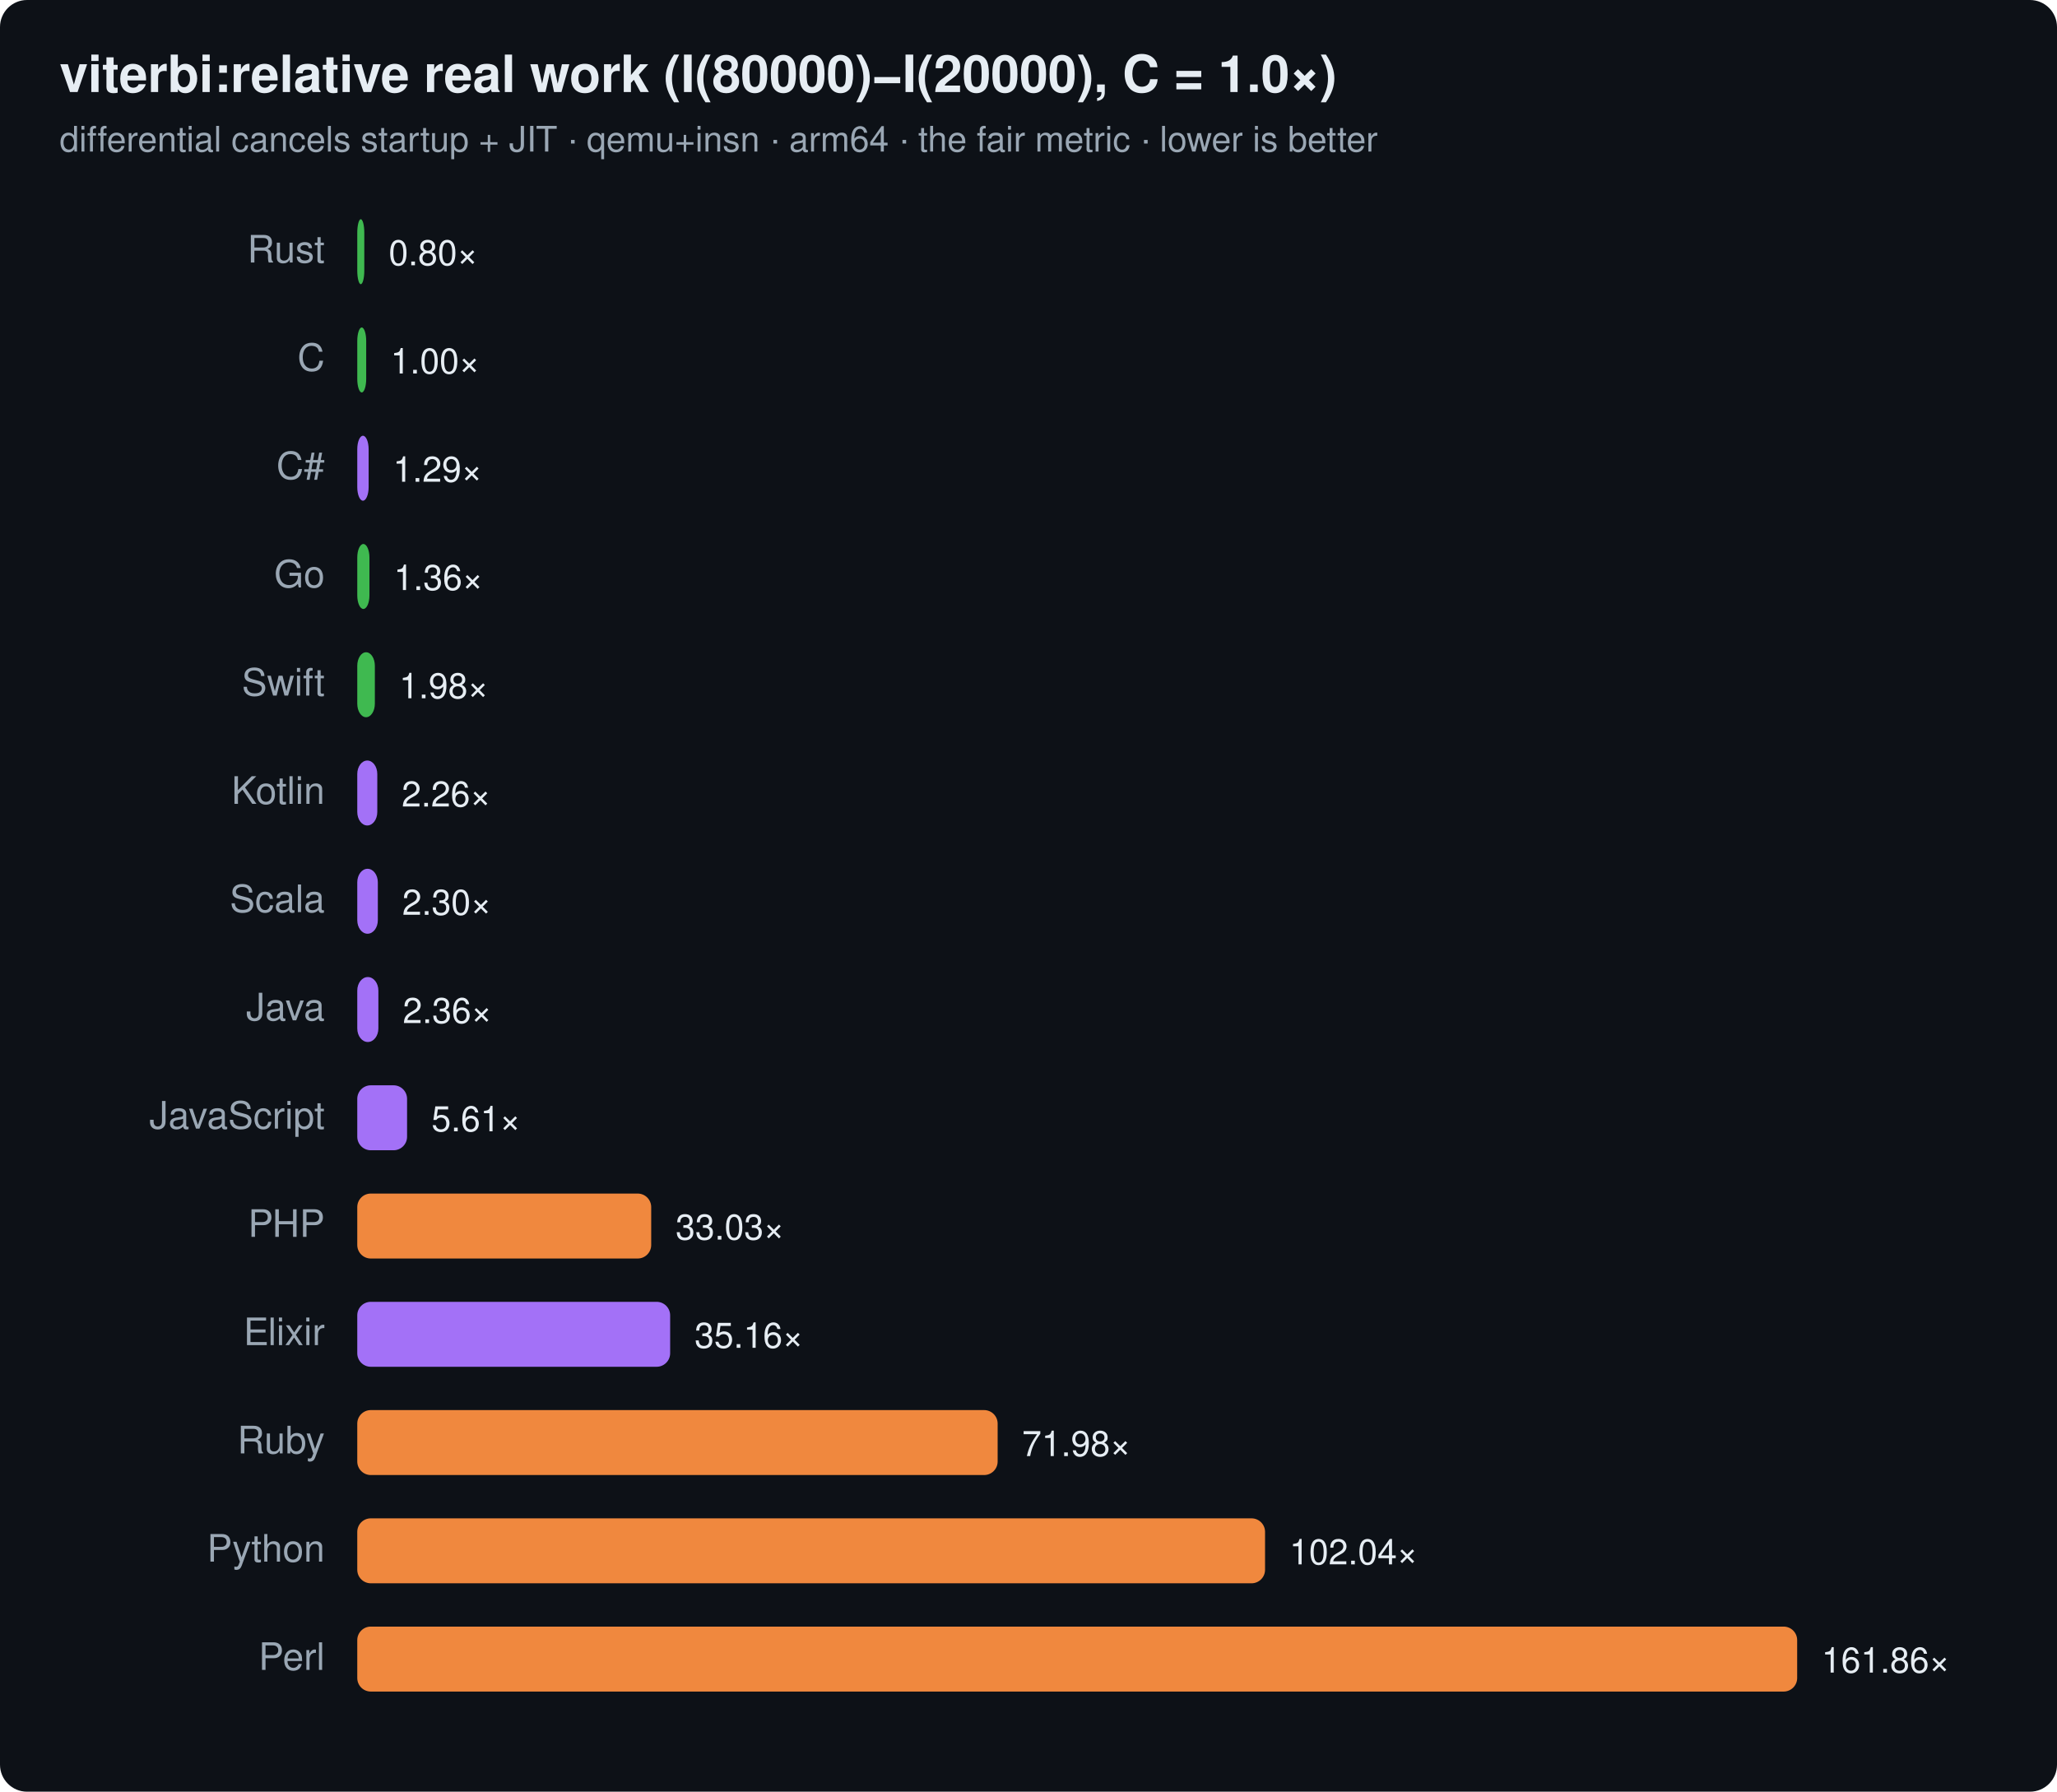
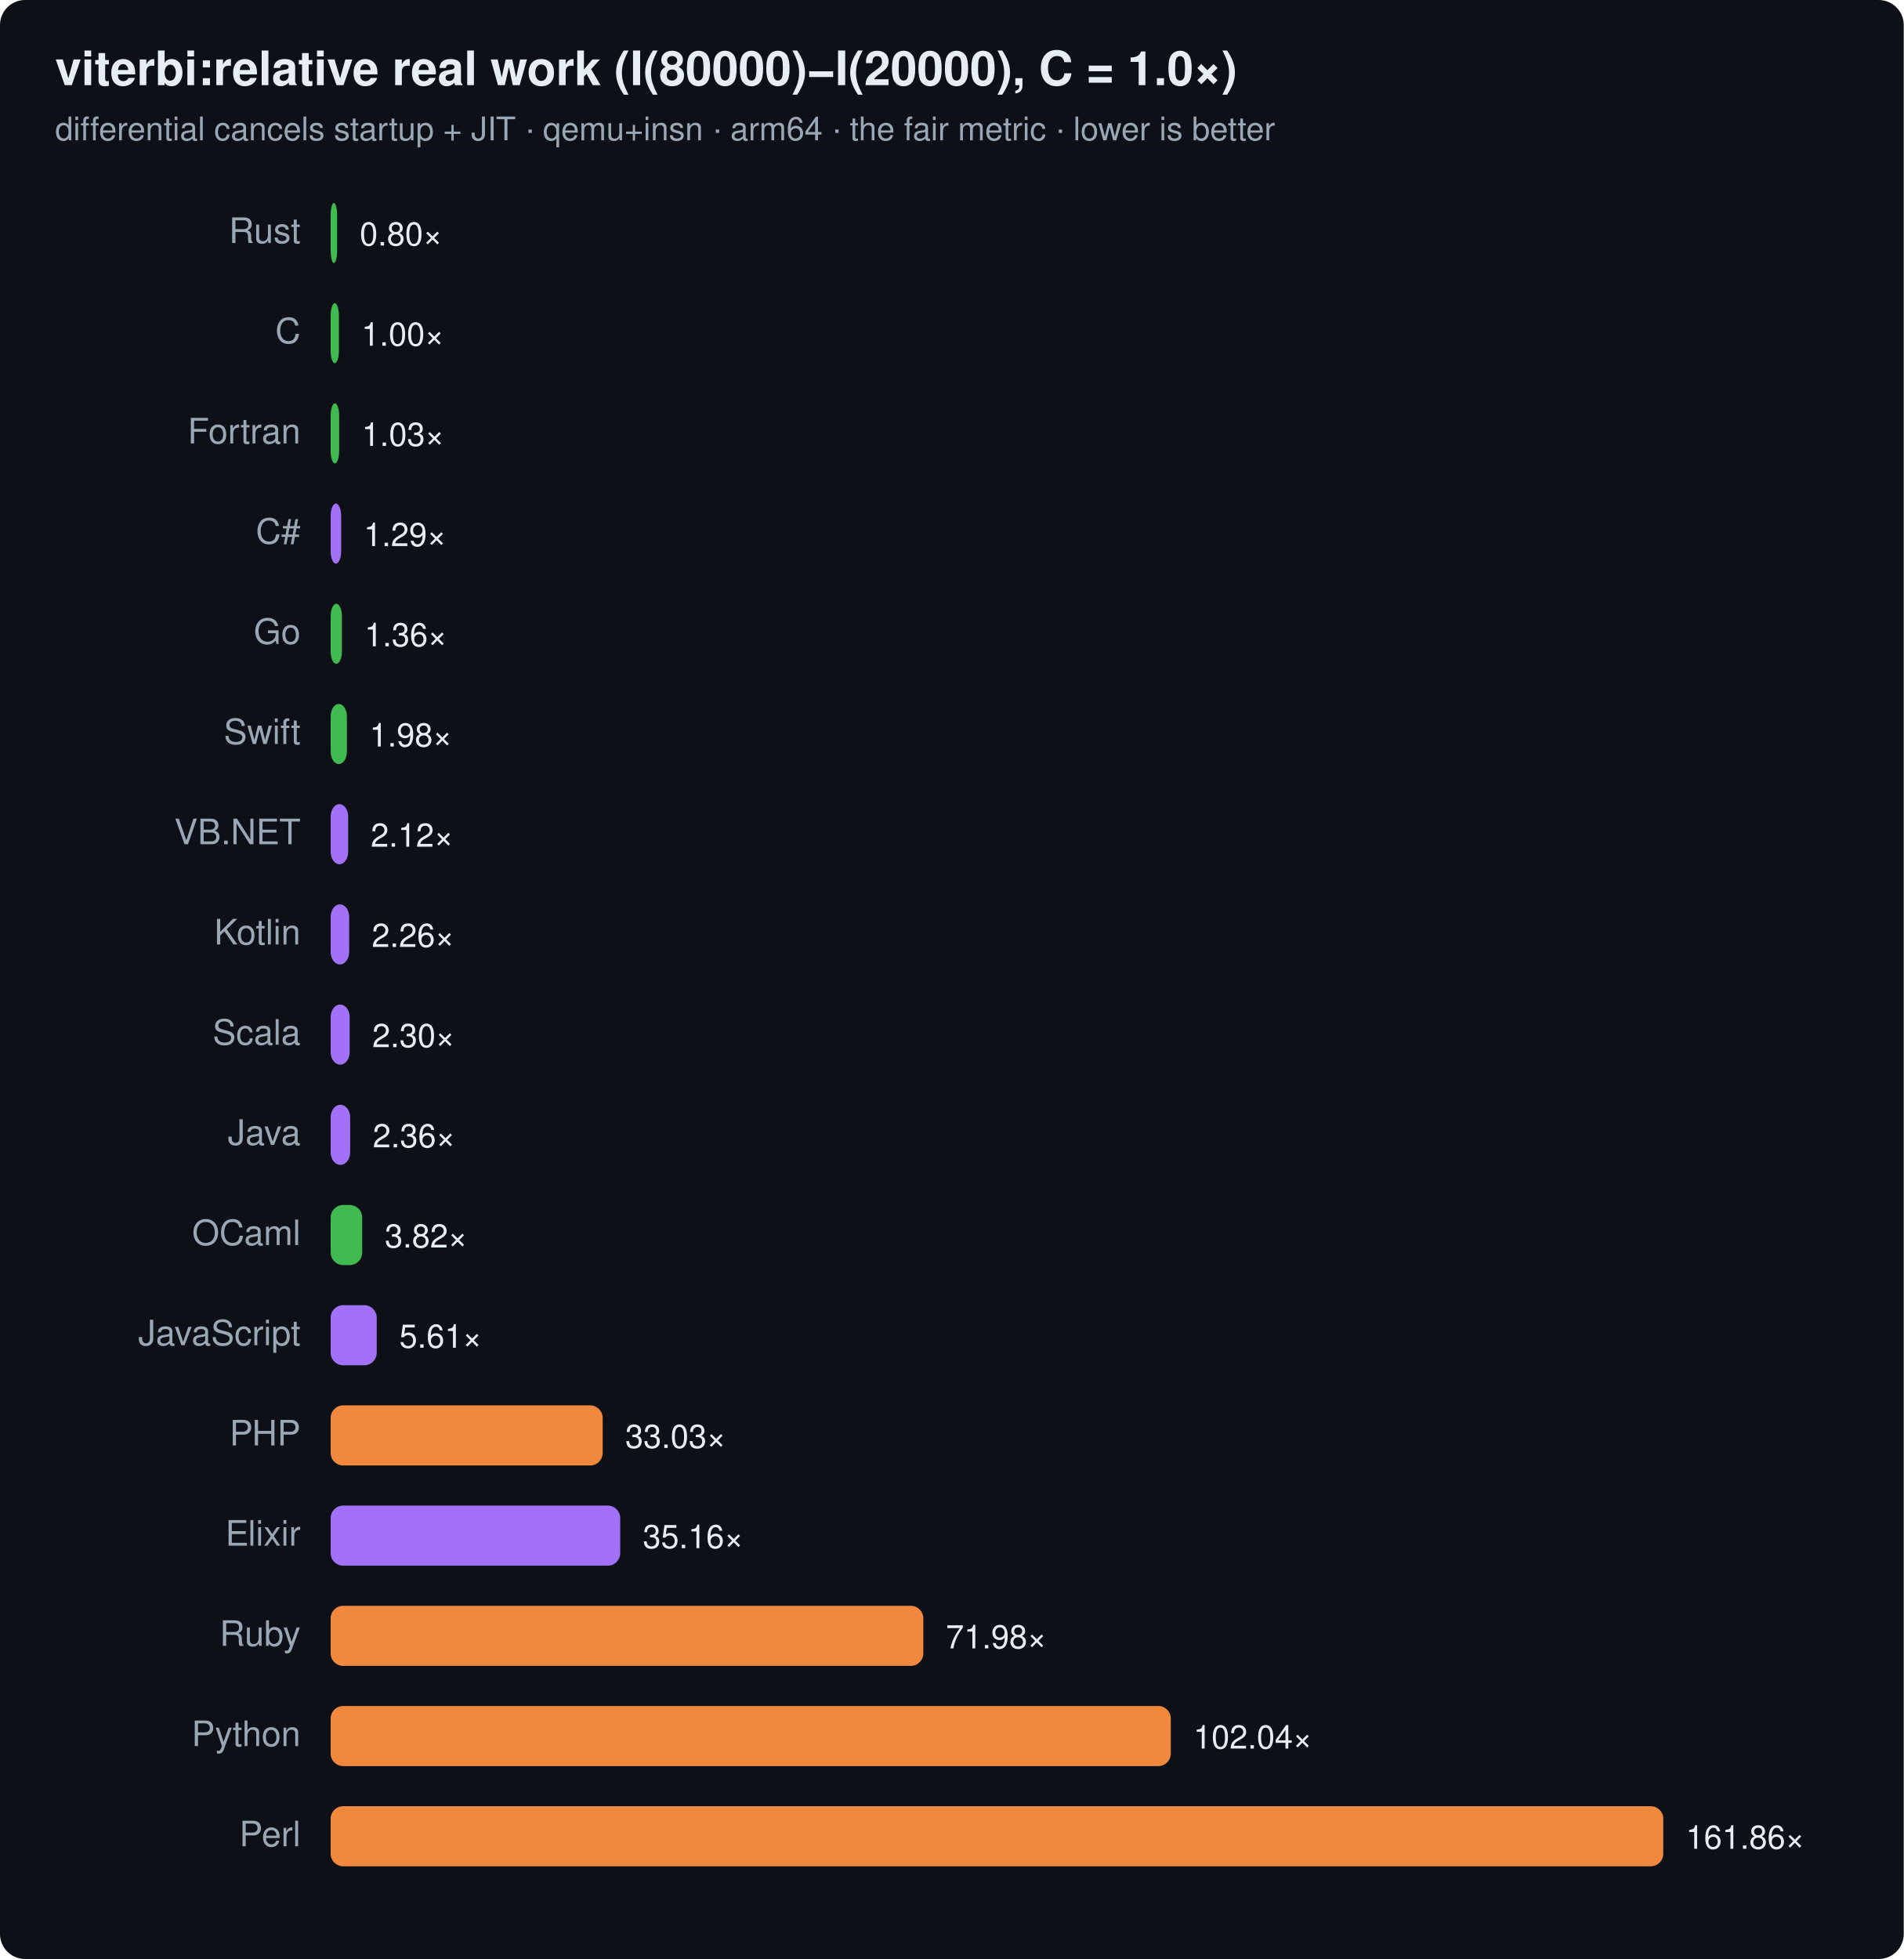
- <svg xmlns="http://www.w3.org/2000/svg" width="760" height="662" viewBox="0 0 760 662" font-family="ui-sans-serif,system-ui,Segoe UI,Helvetica,Arial">
-   <rect width="760" height="662" rx="10" fill="#0d1117" />
+ <svg xmlns="http://www.w3.org/2000/svg" width="760" height="782" viewBox="0 0 760 782" font-family="ui-sans-serif,system-ui,Segoe UI,Helvetica,Arial">
+   <rect width="760" height="782" rx="10" fill="#0d1117" />
  <text x="22" y="34" font-size="19" font-weight="700" fill="#e6edf3">viterbi:relative real work (I(80000)−I(20000), C = 1.0×)</text>
  <text x="22" y="56" font-size="13" fill="#9aa7b4">differential cancels startup + JIT · qemu+insn · arm64 · the fair metric · lower is better</text>
  <text x="120" y="97" text-anchor="end" font-size="14" fill="#9aa7b4">Rust</text>
  <rect x="132" y="81" width="2.6" height="24" rx="5" fill="#3fb950" />
  <text x="143.6" y="98" font-size="13" fill="#e6edf3">0.80×</text>
  <text x="120" y="137" text-anchor="end" font-size="14" fill="#9aa7b4">C</text>
  <rect x="132" y="121" width="3.3" height="24" rx="5" fill="#3fb950" />
  <text x="144.3" y="138" font-size="13" fill="#e6edf3">1.00×</text>
-   <text x="120" y="177" text-anchor="end" font-size="14" fill="#9aa7b4">C#</text>
-   <rect x="132" y="161" width="4.2" height="24" rx="5" fill="#a371f7" />
-   <text x="145.2" y="178" font-size="13" fill="#e6edf3">1.29×</text>
-   <text x="120" y="217" text-anchor="end" font-size="14" fill="#9aa7b4">Go</text>
-   <rect x="132" y="201" width="4.5" height="24" rx="5" fill="#3fb950" />
-   <text x="145.5" y="218" font-size="13" fill="#e6edf3">1.36×</text>
-   <text x="120" y="257" text-anchor="end" font-size="14" fill="#9aa7b4">Swift</text>
-   <rect x="132" y="241" width="6.5" height="24" rx="5" fill="#3fb950" />
-   <text x="147.5" y="258" font-size="13" fill="#e6edf3">1.98×</text>
-   <text x="120" y="297" text-anchor="end" font-size="14" fill="#9aa7b4">Kotlin</text>
-   <rect x="132" y="281" width="7.4" height="24" rx="5" fill="#a371f7" />
-   <text x="148.4" y="298" font-size="13" fill="#e6edf3">2.26×</text>
-   <text x="120" y="337" text-anchor="end" font-size="14" fill="#9aa7b4">Scala</text>
-   <rect x="132" y="321" width="7.6" height="24" rx="5" fill="#a371f7" />
-   <text x="148.6" y="338" font-size="13" fill="#e6edf3">2.30×</text>
-   <text x="120" y="377" text-anchor="end" font-size="14" fill="#9aa7b4">Java</text>
-   <rect x="132" y="361" width="7.8" height="24" rx="5" fill="#a371f7" />
-   <text x="148.8" y="378" font-size="13" fill="#e6edf3">2.36×</text>
-   <text x="120" y="417" text-anchor="end" font-size="14" fill="#9aa7b4">JavaScript</text>
-   <rect x="132" y="401" width="18.4" height="24" rx="5" fill="#a371f7" />
-   <text x="159.4" y="418" font-size="13" fill="#e6edf3">5.61×</text>
-   <text x="120" y="457" text-anchor="end" font-size="14" fill="#9aa7b4">PHP</text>
-   <rect x="132" y="441" width="108.6" height="24" rx="5" fill="#f0883e" />
-   <text x="249.6" y="458" font-size="13" fill="#e6edf3">33.03×</text>
-   <text x="120" y="497" text-anchor="end" font-size="14" fill="#9aa7b4">Elixir</text>
-   <rect x="132" y="481" width="115.6" height="24" rx="5" fill="#a371f7" />
-   <text x="256.6" y="498" font-size="13" fill="#e6edf3">35.16×</text>
-   <text x="120" y="537" text-anchor="end" font-size="14" fill="#9aa7b4">Ruby</text>
-   <rect x="132" y="521" width="236.6" height="24" rx="5" fill="#f0883e" />
-   <text x="377.6" y="538" font-size="13" fill="#e6edf3">71.98×</text>
-   <text x="120" y="577" text-anchor="end" font-size="14" fill="#9aa7b4">Python</text>
-   <rect x="132" y="561" width="335.4" height="24" rx="5" fill="#f0883e" />
-   <text x="476.4" y="578" font-size="13" fill="#e6edf3">102.04×</text>
-   <text x="120" y="617" text-anchor="end" font-size="14" fill="#9aa7b4">Perl</text>
-   <rect x="132" y="601" width="532.0" height="24" rx="5" fill="#f0883e" />
-   <text x="673.0" y="618" font-size="13" fill="#e6edf3">161.86×</text>
+   <text x="120" y="177" text-anchor="end" font-size="14" fill="#9aa7b4">Fortran</text>
+   <rect x="132" y="161" width="3.4" height="24" rx="5" fill="#3fb950" />
+   <text x="144.4" y="178" font-size="13" fill="#e6edf3">1.03×</text>
+   <text x="120" y="217" text-anchor="end" font-size="14" fill="#9aa7b4">C#</text>
+   <rect x="132" y="201" width="4.2" height="24" rx="5" fill="#a371f7" />
+   <text x="145.2" y="218" font-size="13" fill="#e6edf3">1.29×</text>
+   <text x="120" y="257" text-anchor="end" font-size="14" fill="#9aa7b4">Go</text>
+   <rect x="132" y="241" width="4.5" height="24" rx="5" fill="#3fb950" />
+   <text x="145.5" y="258" font-size="13" fill="#e6edf3">1.36×</text>
+   <text x="120" y="297" text-anchor="end" font-size="14" fill="#9aa7b4">Swift</text>
+   <rect x="132" y="281" width="6.5" height="24" rx="5" fill="#3fb950" />
+   <text x="147.5" y="298" font-size="13" fill="#e6edf3">1.98×</text>
+   <text x="120" y="337" text-anchor="end" font-size="14" fill="#9aa7b4">VB.NET</text>
+   <rect x="132" y="321" width="7.0" height="24" rx="5" fill="#a371f7" />
+   <text x="148.0" y="338" font-size="13" fill="#e6edf3">2.12×</text>
+   <text x="120" y="377" text-anchor="end" font-size="14" fill="#9aa7b4">Kotlin</text>
+   <rect x="132" y="361" width="7.4" height="24" rx="5" fill="#a371f7" />
+   <text x="148.4" y="378" font-size="13" fill="#e6edf3">2.26×</text>
+   <text x="120" y="417" text-anchor="end" font-size="14" fill="#9aa7b4">Scala</text>
+   <rect x="132" y="401" width="7.6" height="24" rx="5" fill="#a371f7" />
+   <text x="148.6" y="418" font-size="13" fill="#e6edf3">2.30×</text>
+   <text x="120" y="457" text-anchor="end" font-size="14" fill="#9aa7b4">Java</text>
+   <rect x="132" y="441" width="7.8" height="24" rx="5" fill="#a371f7" />
+   <text x="148.8" y="458" font-size="13" fill="#e6edf3">2.36×</text>
+   <text x="120" y="497" text-anchor="end" font-size="14" fill="#9aa7b4">OCaml</text>
+   <rect x="132" y="481" width="12.6" height="24" rx="5" fill="#3fb950" />
+   <text x="153.6" y="498" font-size="13" fill="#e6edf3">3.82×</text>
+   <text x="120" y="537" text-anchor="end" font-size="14" fill="#9aa7b4">JavaScript</text>
+   <rect x="132" y="521" width="18.4" height="24" rx="5" fill="#a371f7" />
+   <text x="159.4" y="538" font-size="13" fill="#e6edf3">5.61×</text>
+   <text x="120" y="577" text-anchor="end" font-size="14" fill="#9aa7b4">PHP</text>
+   <rect x="132" y="561" width="108.6" height="24" rx="5" fill="#f0883e" />
+   <text x="249.6" y="578" font-size="13" fill="#e6edf3">33.03×</text>
+   <text x="120" y="617" text-anchor="end" font-size="14" fill="#9aa7b4">Elixir</text>
+   <rect x="132" y="601" width="115.6" height="24" rx="5" fill="#a371f7" />
+   <text x="256.6" y="618" font-size="13" fill="#e6edf3">35.16×</text>
+   <text x="120" y="657" text-anchor="end" font-size="14" fill="#9aa7b4">Ruby</text>
+   <rect x="132" y="641" width="236.6" height="24" rx="5" fill="#f0883e" />
+   <text x="377.6" y="658" font-size="13" fill="#e6edf3">71.98×</text>
+   <text x="120" y="697" text-anchor="end" font-size="14" fill="#9aa7b4">Python</text>
+   <rect x="132" y="681" width="335.4" height="24" rx="5" fill="#f0883e" />
+   <text x="476.4" y="698" font-size="13" fill="#e6edf3">102.04×</text>
+   <text x="120" y="737" text-anchor="end" font-size="14" fill="#9aa7b4">Perl</text>
+   <rect x="132" y="721" width="532.0" height="24" rx="5" fill="#f0883e" />
+   <text x="673.0" y="738" font-size="13" fill="#e6edf3">161.86×</text>
</svg>
